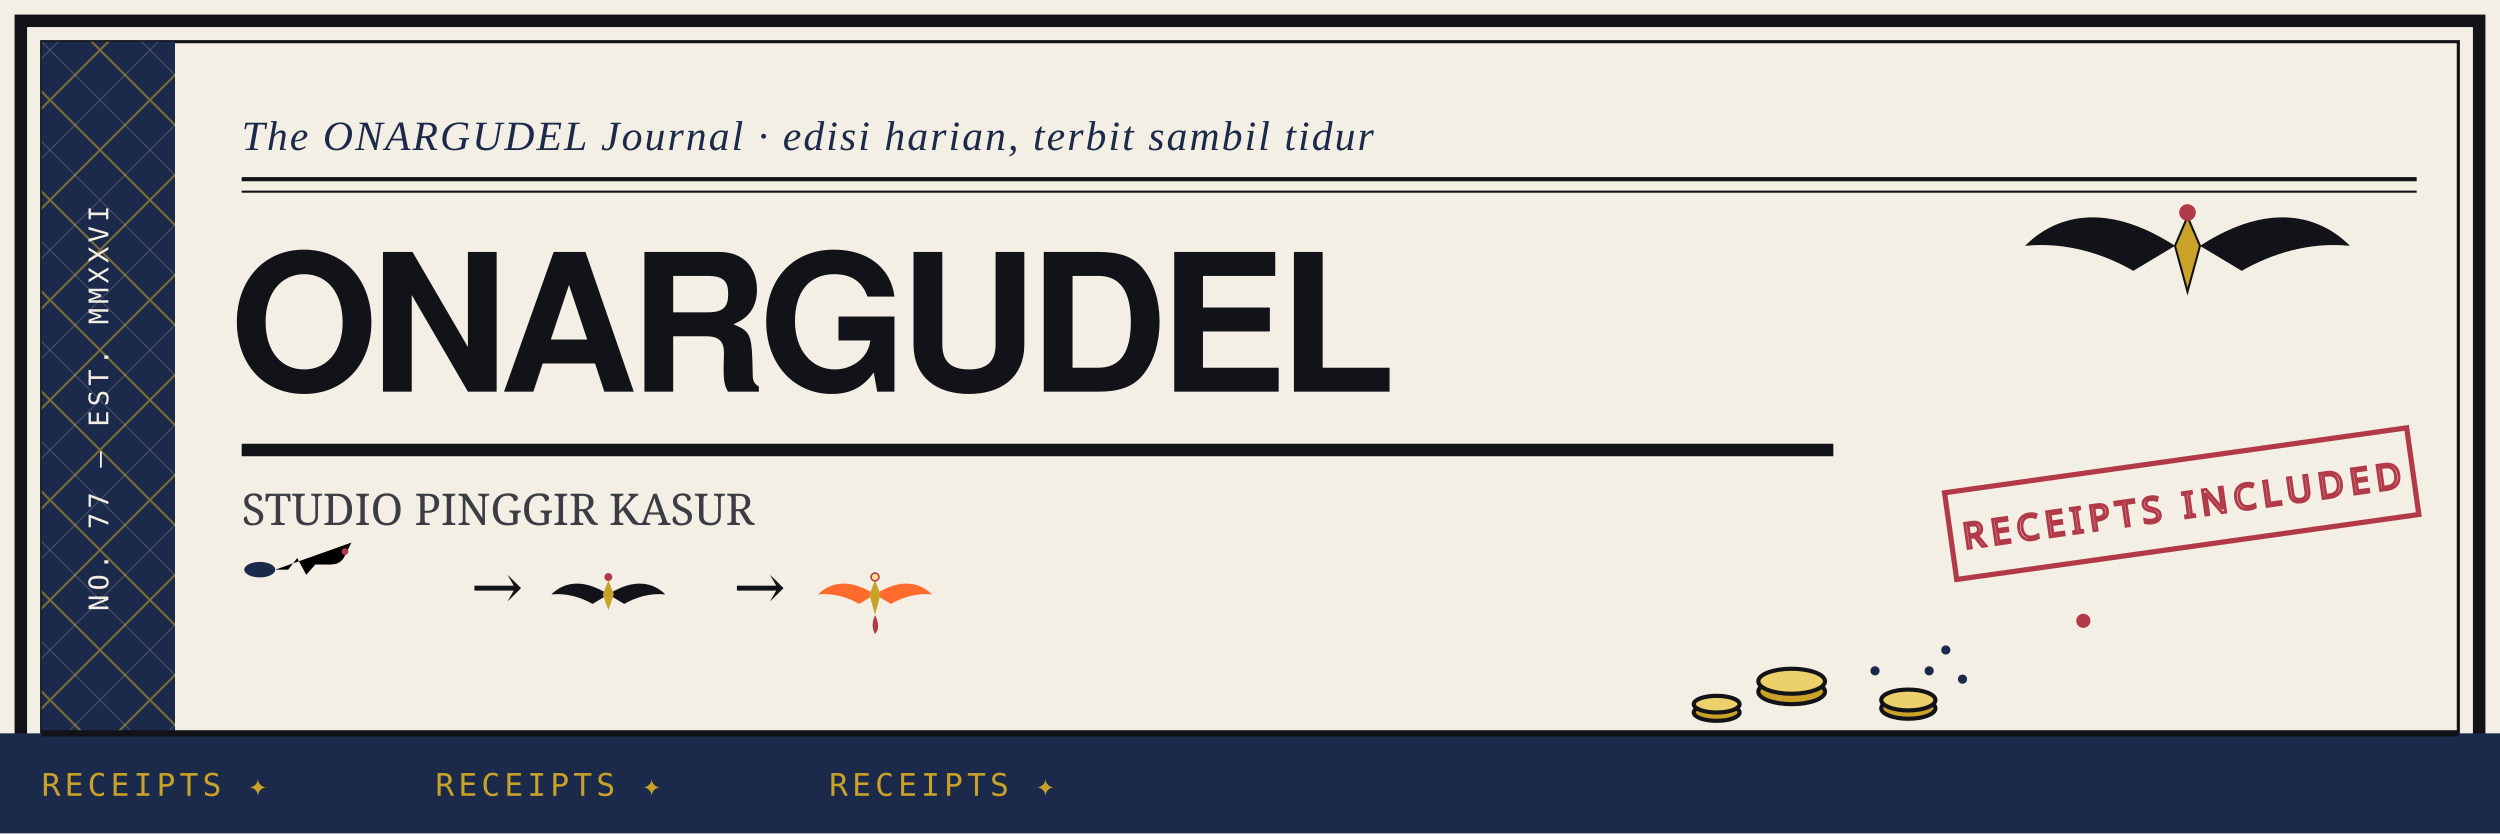
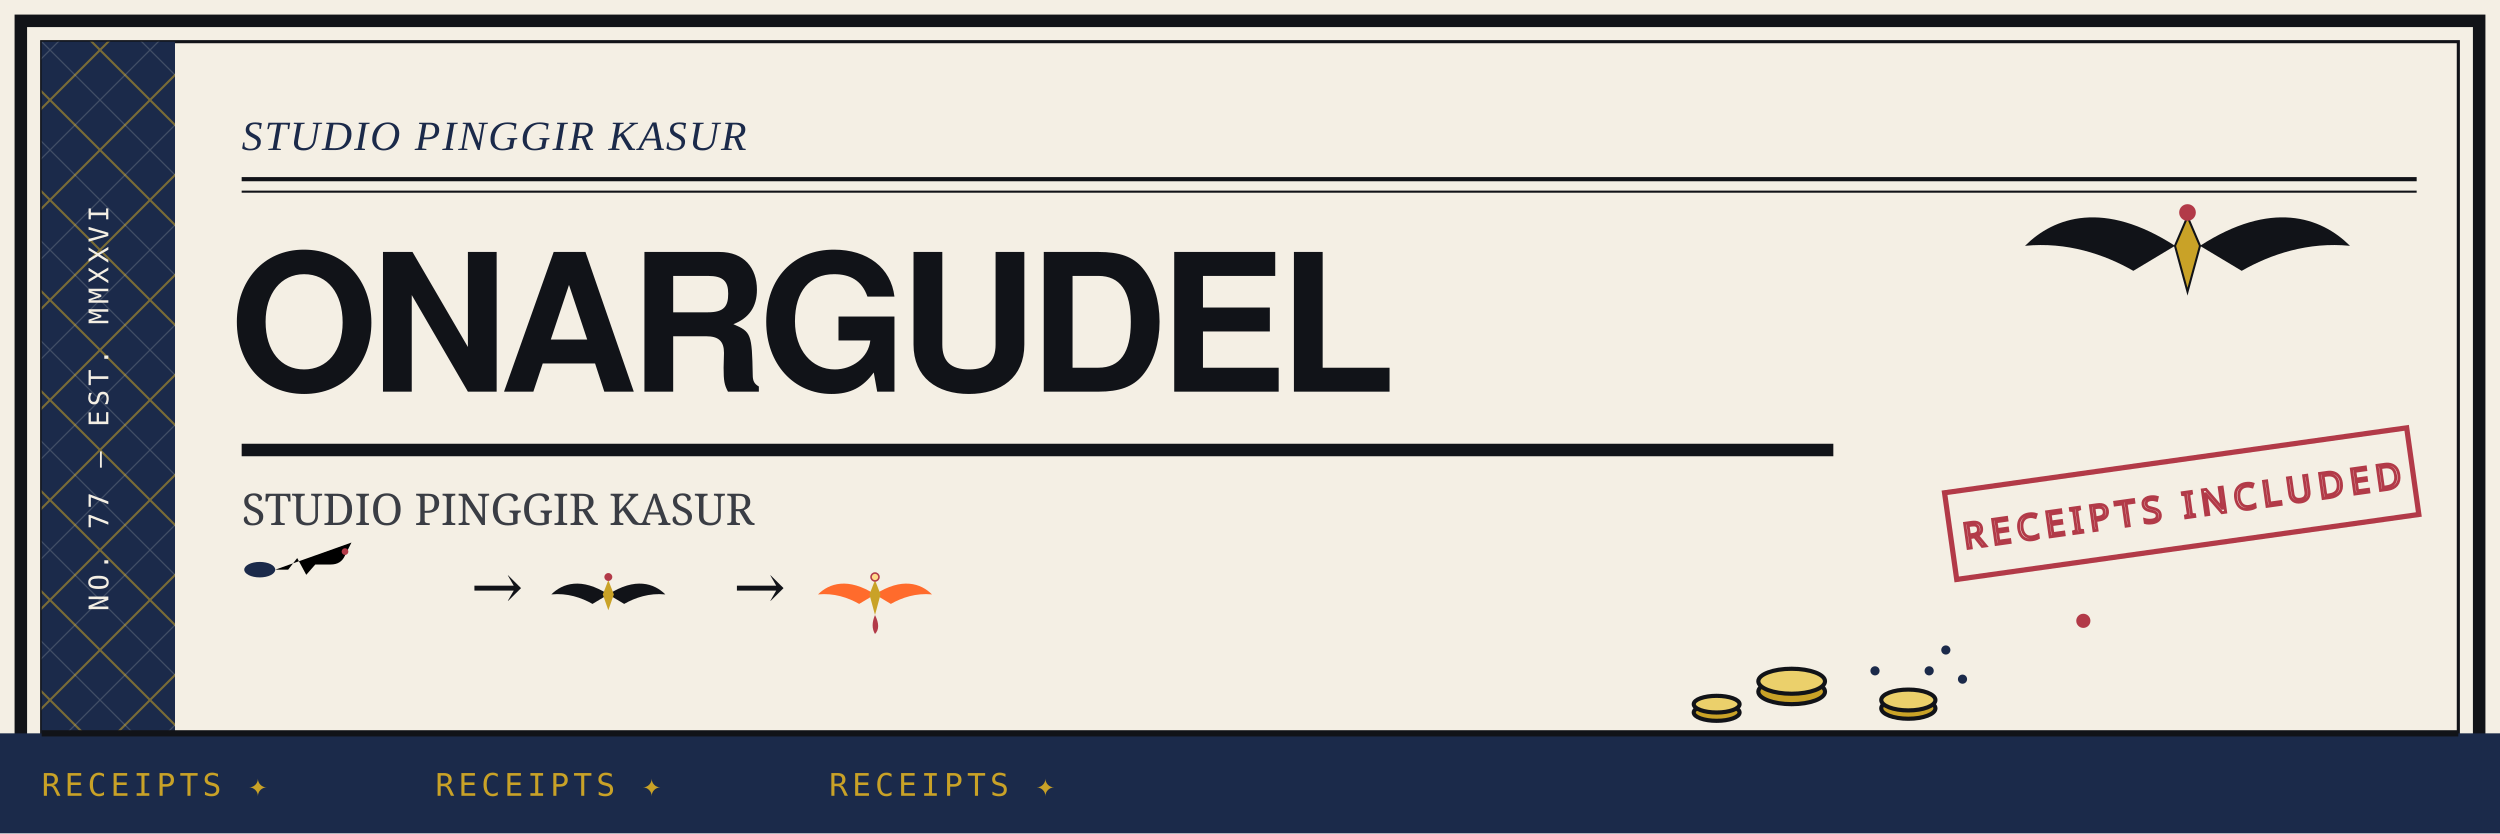
- <svg xmlns="http://www.w3.org/2000/svg" width="1200" height="400" viewBox="0 0 1200 400" role="img" aria-label="ONARGUDEL — ONAR-77. STUDIO PINGGIR KASUR">
+ <svg xmlns="http://www.w3.org/2000/svg" width="1200" height="400" viewBox="0 0 1200 400" role="img" aria-label="ONARGUDEL — STUDIO PINGGIR KASUR. STUDIO PINGGIR KASUR">
  <defs>
    <style>
      .paper { fill: #F4EFE4; }
      .hair  { stroke: #111318; fill: none; }
      .kicker { font-family: Georgia, "Times New Roman", serif; font-style: italic;
                font-size: 20px; letter-spacing: 1px; fill: #1B2A4A; }
      .title { font-family: "Arial Black", "Helvetica Neue", Impact, sans-serif;
                font-weight: 900; font-size: 92px; letter-spacing: -4px; fill: #111318; }
      .sub   { font-family: Georgia, serif; font-size: 21px; fill: #3a3d44; }
      .mono  { font-family: ui-monospace, Menlo, monospace; font-size: 13px;
                letter-spacing: 2px; fill: #1B2A4A; }
      .arr   { font-family: Georgia, serif; font-size: 30px; fill: #111318; }
      .stamp { font-family: "Arial Black", Impact, sans-serif; font-size: 17px;
                letter-spacing: 3px; fill: none; stroke: #B23A48; stroke-width: 1.4; }
      .ticker{ font-family: ui-monospace, Menlo, monospace; font-size: 15px;
                letter-spacing: 2px; fill: #C9A227; }
      /* — animations (CSS keyframes run inside GitHub's img render) — */
      @keyframes blink { 0%,49% {opacity:1} 50%,100% {opacity:0} }
      @keyframes rise  { 0%,100% {transform:translateY(0)} 50% {transform:translateY(-14px)} }
      @keyframes flapL { 0%,100% {transform:rotate(0deg)} 50% {transform:rotate(-16deg)} }
      @keyframes flapR { 0%,100% {transform:rotate(0deg)} 50% {transform:rotate(16deg)} }
      @keyframes scroll { 0% {transform:translateX(0)} 100% {transform:translateX(-189px)} }
      @keyframes wig   { 0%,100% {transform:rotate(-2deg)} 50% {transform:rotate(2deg)} }
      @keyframes draw  { to {stroke-dashoffset: 0;} }
      .cursor { animation: blink 1.1s steps(1) infinite; }
      @keyframes sting { 0%,70%,100% {rotate:0deg} 80% {rotate:-8deg} 90% {rotate:4deg} }
      @keyframes flap  { 0%,100% {scale:1 1} 50% {scale:1 .72} }
      @keyframes rise  { 0%,100% {translate:0 0} 50% {translate:0 -6px} }
      @keyframes chase { 0%,55%,100% {opacity:.25} 25% {opacity:1} }
      .scorp2,.eagle2,.phx2 { transform-box: fill-box; }
      .scorp2 { transform-origin: 20% 80%; animation: sting 3s ease-in-out infinite; }
      .eagle2 { transform-origin: center; animation: flap 1.9s ease-in-out infinite; }
      .phx2   { transform-origin: center bottom; animation: flap 1.5s ease-in-out infinite, rise 3.2s ease-in-out infinite; }
      .arr2   { animation: chase 2.4s linear infinite; }
      .arr2b  { animation-delay: .5s; }
      .phoenix { transform-origin: 1050px 118px; animation: rise 3.2s ease-in-out infinite; }
      .wL { transform-origin: 1044px 118px; animation: flapL 1.6s ease-in-out infinite; }
      .wR { transform-origin: 1056px 118px; animation: flapR 1.6s ease-in-out infinite; }
      .tape  { animation: scroll 12s linear infinite; }
      .scorp { stroke-dasharray: 220; stroke-dashoffset: 220;
               animation: draw 4s ease-out 0.4s forwards; }
      .coin  { transform-box: fill-box; transform-origin: center; animation: wig 2.4s ease-in-out infinite; }
      .coin2 { animation-delay: .6s; } .coin3 { animation-delay: 1.2s; }
    </style>
    <pattern id="argyle" width="48" height="48" patternUnits="userSpaceOnUse">
      <rect width="48" height="48" fill="#1B2A4A" />
      <path d="M24 0 L48 24 L24 48 L0 24 Z" fill="none" stroke="#C9A227" stroke-width="1" opacity=".55" />
      <path d="M0 0 L48 48 M48 0 L0 48" stroke="#F4EFE4" stroke-width=".6" opacity=".18" />
    </pattern>
    <clipPath id="tapeclip">
      <rect x="0" y="352" width="1200" height="48" />
    </clipPath>
  </defs>
  <rect width="1200" height="400" class="paper" />
  <rect x="10" y="10" width="1180" height="380" class="hair" stroke-width="6" />
  <rect x="20" y="20" width="1160" height="360" class="hair" stroke-width="1.5" />
  <rect x="20" y="20" width="64" height="332" fill="url(#argyle)" />
  <text x="52" y="196" transform="rotate(-90 52 196)" text-anchor="middle" class="mono" style="fill:#F4EFE4">NO. 77 — EST. MMXXVI</text>
-   <text x="116" y="72" class="kicker">The ONARGUDEL Journal · edisi harian, terbit sambil tidur</text>
+   <text x="116" y="72" class="kicker">STUDIO PINGGIR KASUR</text>
  <line x1="116" y1="86" x2="1160" y2="86" class="hair" stroke-width="2" />
  <line x1="116" y1="92" x2="1160" y2="92" class="hair" stroke-width="1" />
  <text x="110" y="188" class="title">ONARGUDEL</text>
  <line x1="116" y1="216" x2="880" y2="216" class="hair" stroke-width="6" />
  <text x="116" y="252" class="sub">STUDIO PINGGIR KASUR</text>
  <g class="scorp2" transform="translate(116,266) scale(.62)"> fill="none" stroke="#1B2A4A" stroke-width="3.4" stroke-linecap="round"&gt;
    <ellipse cx="14" cy="12" rx="12" ry="6" fill="#1B2A4A" stroke="none" />
    <path d="M26 12 h10 l7 -9 l7 13 l7 -8 h12 q8 0 11 -7 l5 -10" />
    <circle cx="80" cy="-2" r="2.6" fill="#B23A48" stroke="none" />
    <path d="M-2 20 l-8 8 M6 22 l-3 9 M16 21 l3 9 M26 19 l8 8" />
  </g>
  <text x="226" y="292" class="arr arr2">→</text>
  <g class="eagle2" transform="translate(292,280) scale(.38)">
    <path d="M0 14 C-34 -8 -58 0 -72 14 C-52 12 -34 18 -20 26 Z" fill="#111318" />
    <path d="M0 14 C34 -8 58 0 72 14 C52 12 34 18 20 26 Z" fill="#111318" />
    <path d="M0 -4 L7 14 L0 34 L-7 14 Z" fill="#C9A227" />
    <circle cx="0" cy="-8" r="5" fill="#B23A48" />
  </g>
  <text x="352" y="292" class="arr arr2 arr2b">→</text>
  <g class="phx2" transform="translate(420,280) scale(.38)">
    <path d="M0 14 C-34 -8 -58 0 -72 14 C-52 12 -34 18 -20 26 Z" fill="#FF6B2C" />
    <path d="M0 14 C34 -8 58 0 72 14 C52 12 34 18 20 26 Z" fill="#FF6B2C" />
    <path d="M0 -4 L7 14 L0 40 L-7 14 Z" fill="#C9A227" />
    <path d="M0 40 q-6 14 0 24 q8 -8 0 -24" fill="#B23A48" stroke="none" />
    <circle cx="0" cy="-8" r="5" fill="#FFD98A" stroke="#B23A48" stroke-width="2" />
  </g>
  <g transform="rotate(-8 1010 250)">
    <rect x="936" y="226" width="224" height="42" fill="none" stroke="#B23A48" stroke-width="2.5" />
    <text x="1048" y="254" text-anchor="middle" class="stamp">RECEIPTS INCLUDED</text>
  </g>
  <g class="phoenix">
    <g class="wL">
      <path d="M1044 118 C1010 96 986 104 972 118 C992 116 1010 122 1024 130 Z" fill="#111318" />
    </g>
    <g class="wR">
      <path d="M1056 118 C1090 96 1114 104 1128 118 C1108 116 1090 122 1076 130 Z" fill="#111318" />
    </g>
    <path d="M1050 104 L1056 118 L1050 140 L1044 118 Z" fill="#C9A227" stroke="#111318" />
    <circle cx="1050" cy="102" r="4" fill="#B23A48" />
  </g>
  <g class="scorp" stroke="#1B2A4A" stroke-width="2" fill="none" stroke-linecap="round">
    <path d="M900 322 h26 l8 -10 l8 14 l8 -8 h30 q10 0 14 -8 l6 -12" />
  </g>
  <g fill="#B23A48">
    <circle cx="1000" cy="298" r="3.4" />
  </g>
  <g fill="#1B2A4A">
    <circle cx="900" cy="322" r="2.2" />
    <circle cx="926" cy="322" r="2.2" />
    <circle cx="934" cy="312" r="2.2" />
    <circle cx="942" cy="326" r="2.2" />
  </g>
  <g stroke="#111318" stroke-width="2">
    <g class="coin">
      <ellipse cx="860" cy="332" rx="16" ry="6" fill="#C9A227" />
      <ellipse cx="860" cy="327" rx="16" ry="6" fill="#EBD06B" />
    </g>
    <g class="coin coin2">
      <ellipse cx="916" cy="340" rx="13" ry="5" fill="#C9A227" />
      <ellipse cx="916" cy="336" rx="13" ry="5" fill="#EBD06B" />
    </g>
    <g class="coin coin3">
      <ellipse cx="824" cy="342" rx="11" ry="4" fill="#C9A227" />
      <ellipse cx="824" cy="338" rx="11" ry="4" fill="#EBD06B" />
    </g>
  </g>
  <g clip-path="url(#tapeclip)">
    <rect x="0" y="352" width="1200" height="48" fill="#1B2A4A" />
    <g class="tape">
      <text x="20" y="382" class="ticker">RECEIPTS  ✦  </text>
      <text x="209" y="382" class="ticker">RECEIPTS  ✦  </text>
      <text x="398" y="382" class="ticker">RECEIPTS  ✦  </text>
    </g>
  </g>
  <line x1="20" y1="352" x2="1180" y2="352" stroke="#111318" stroke-width="3" />
</svg>
